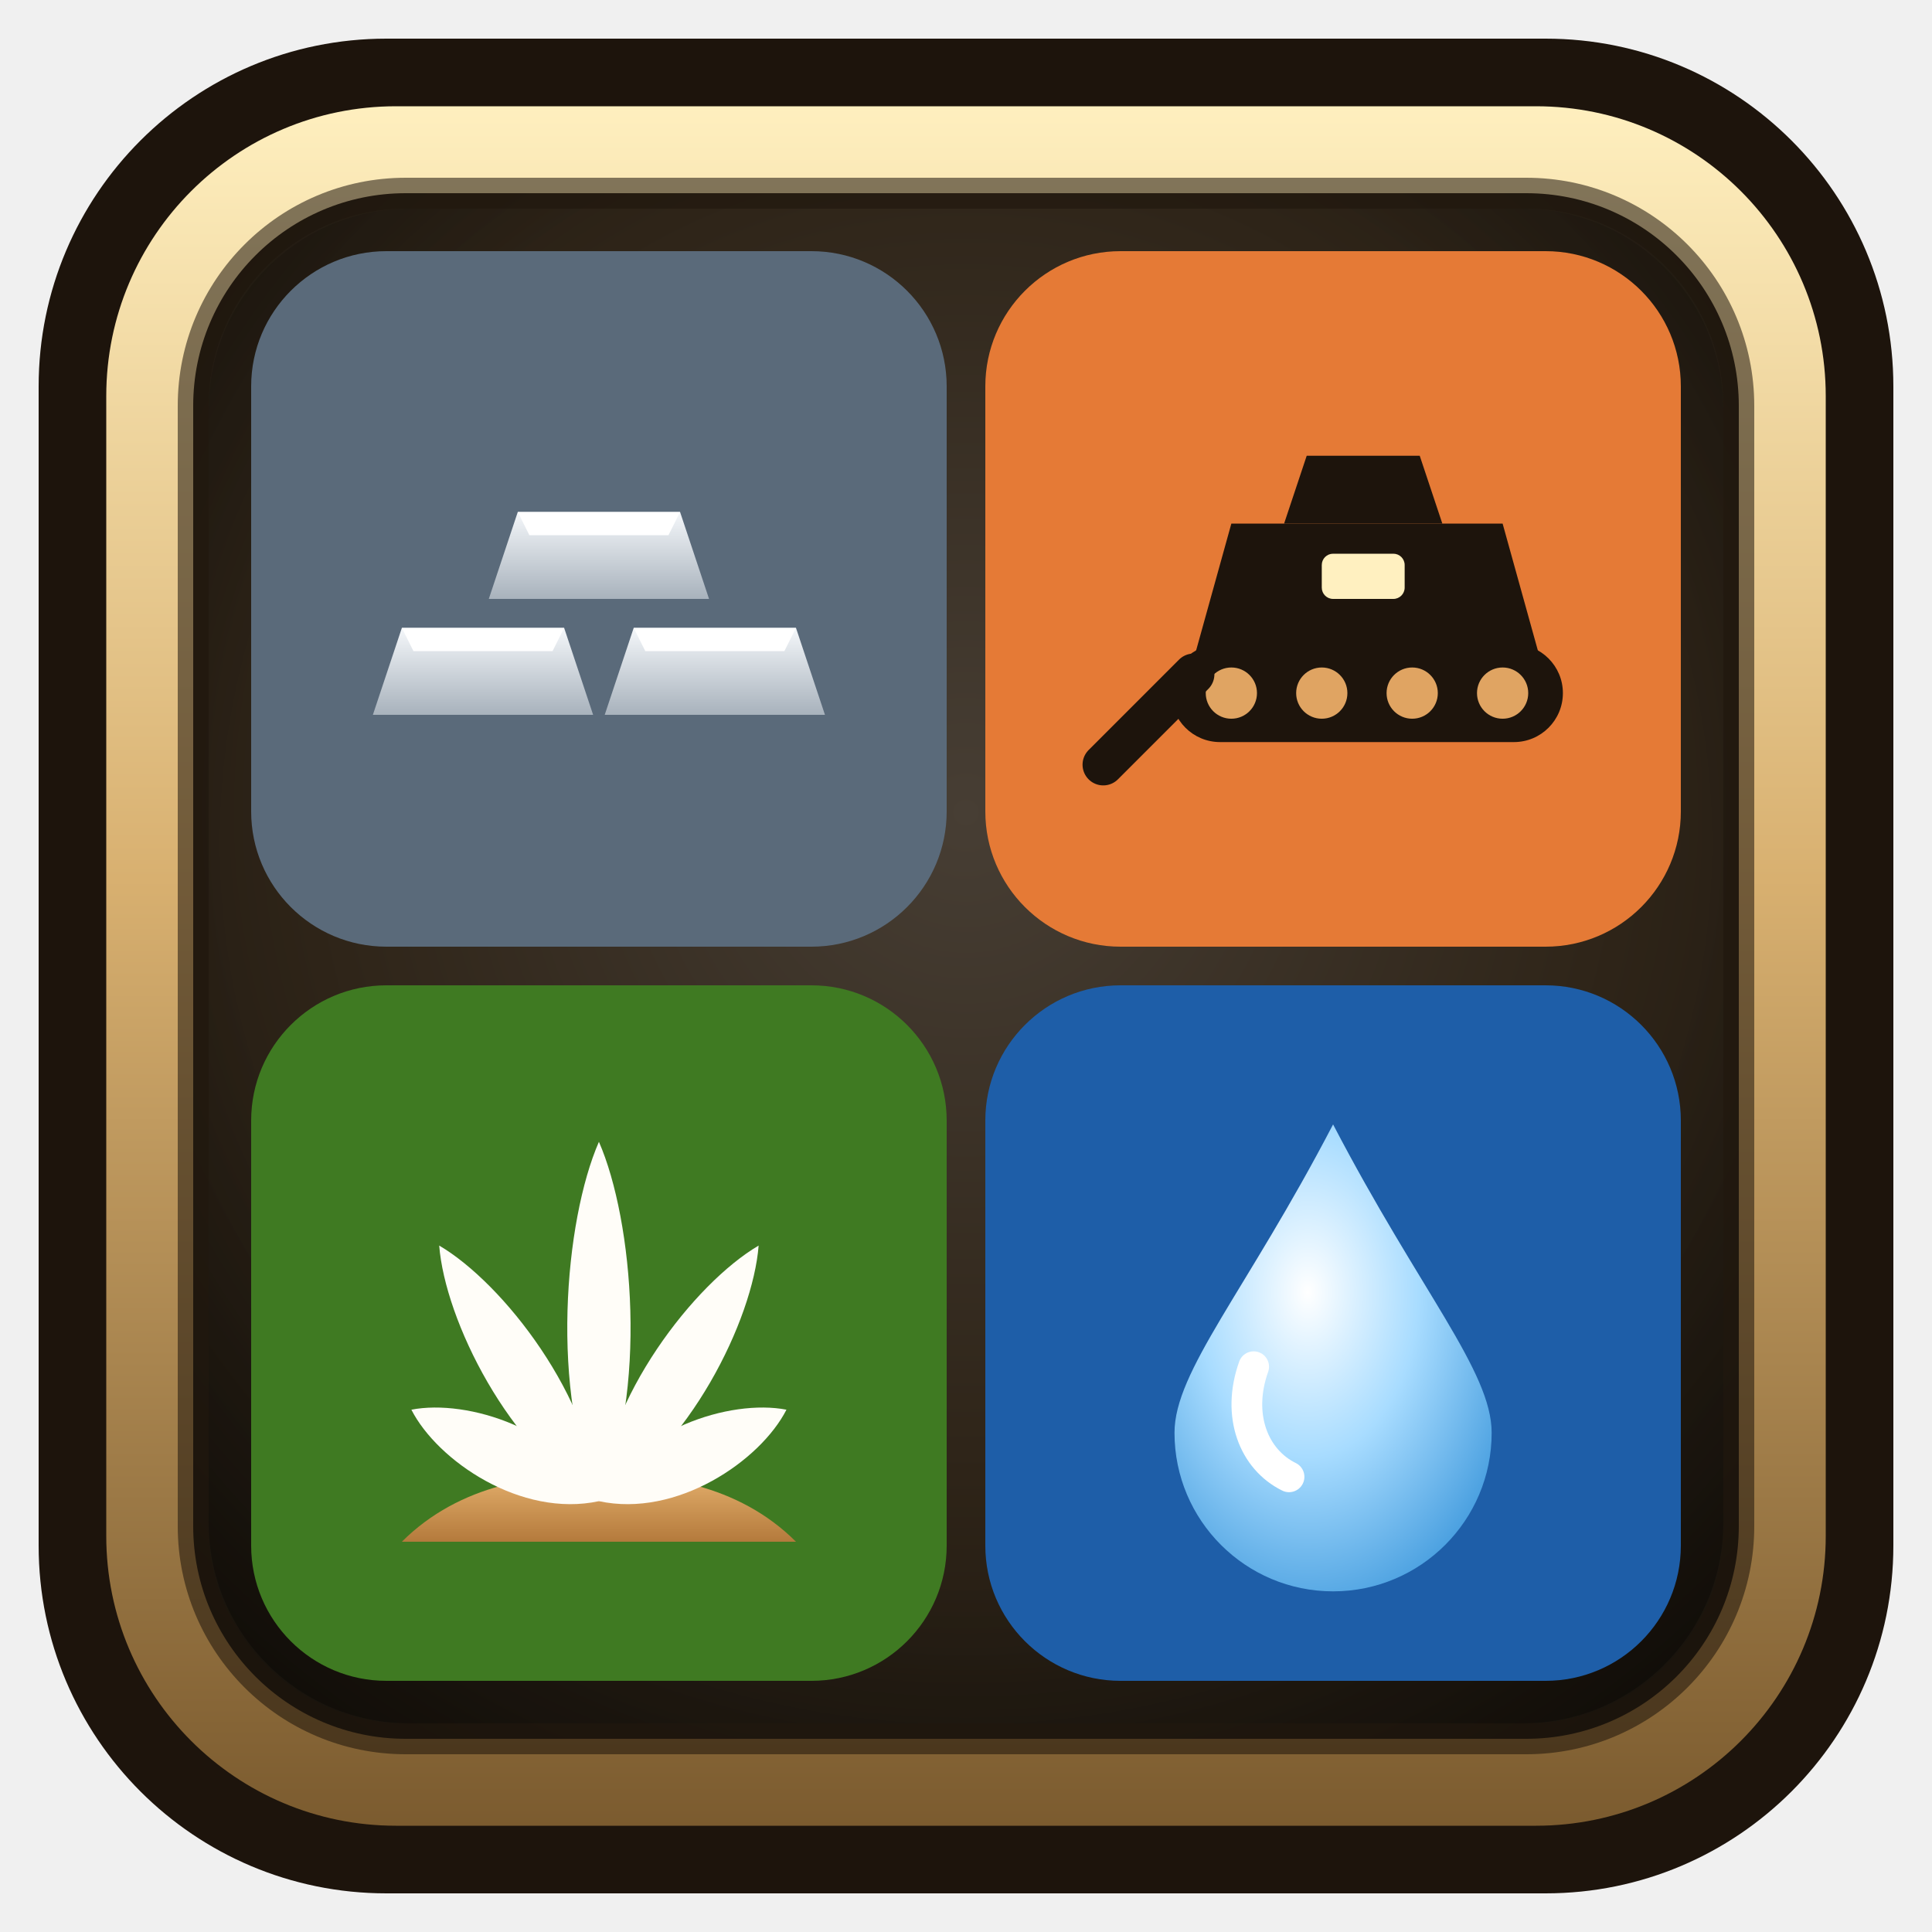
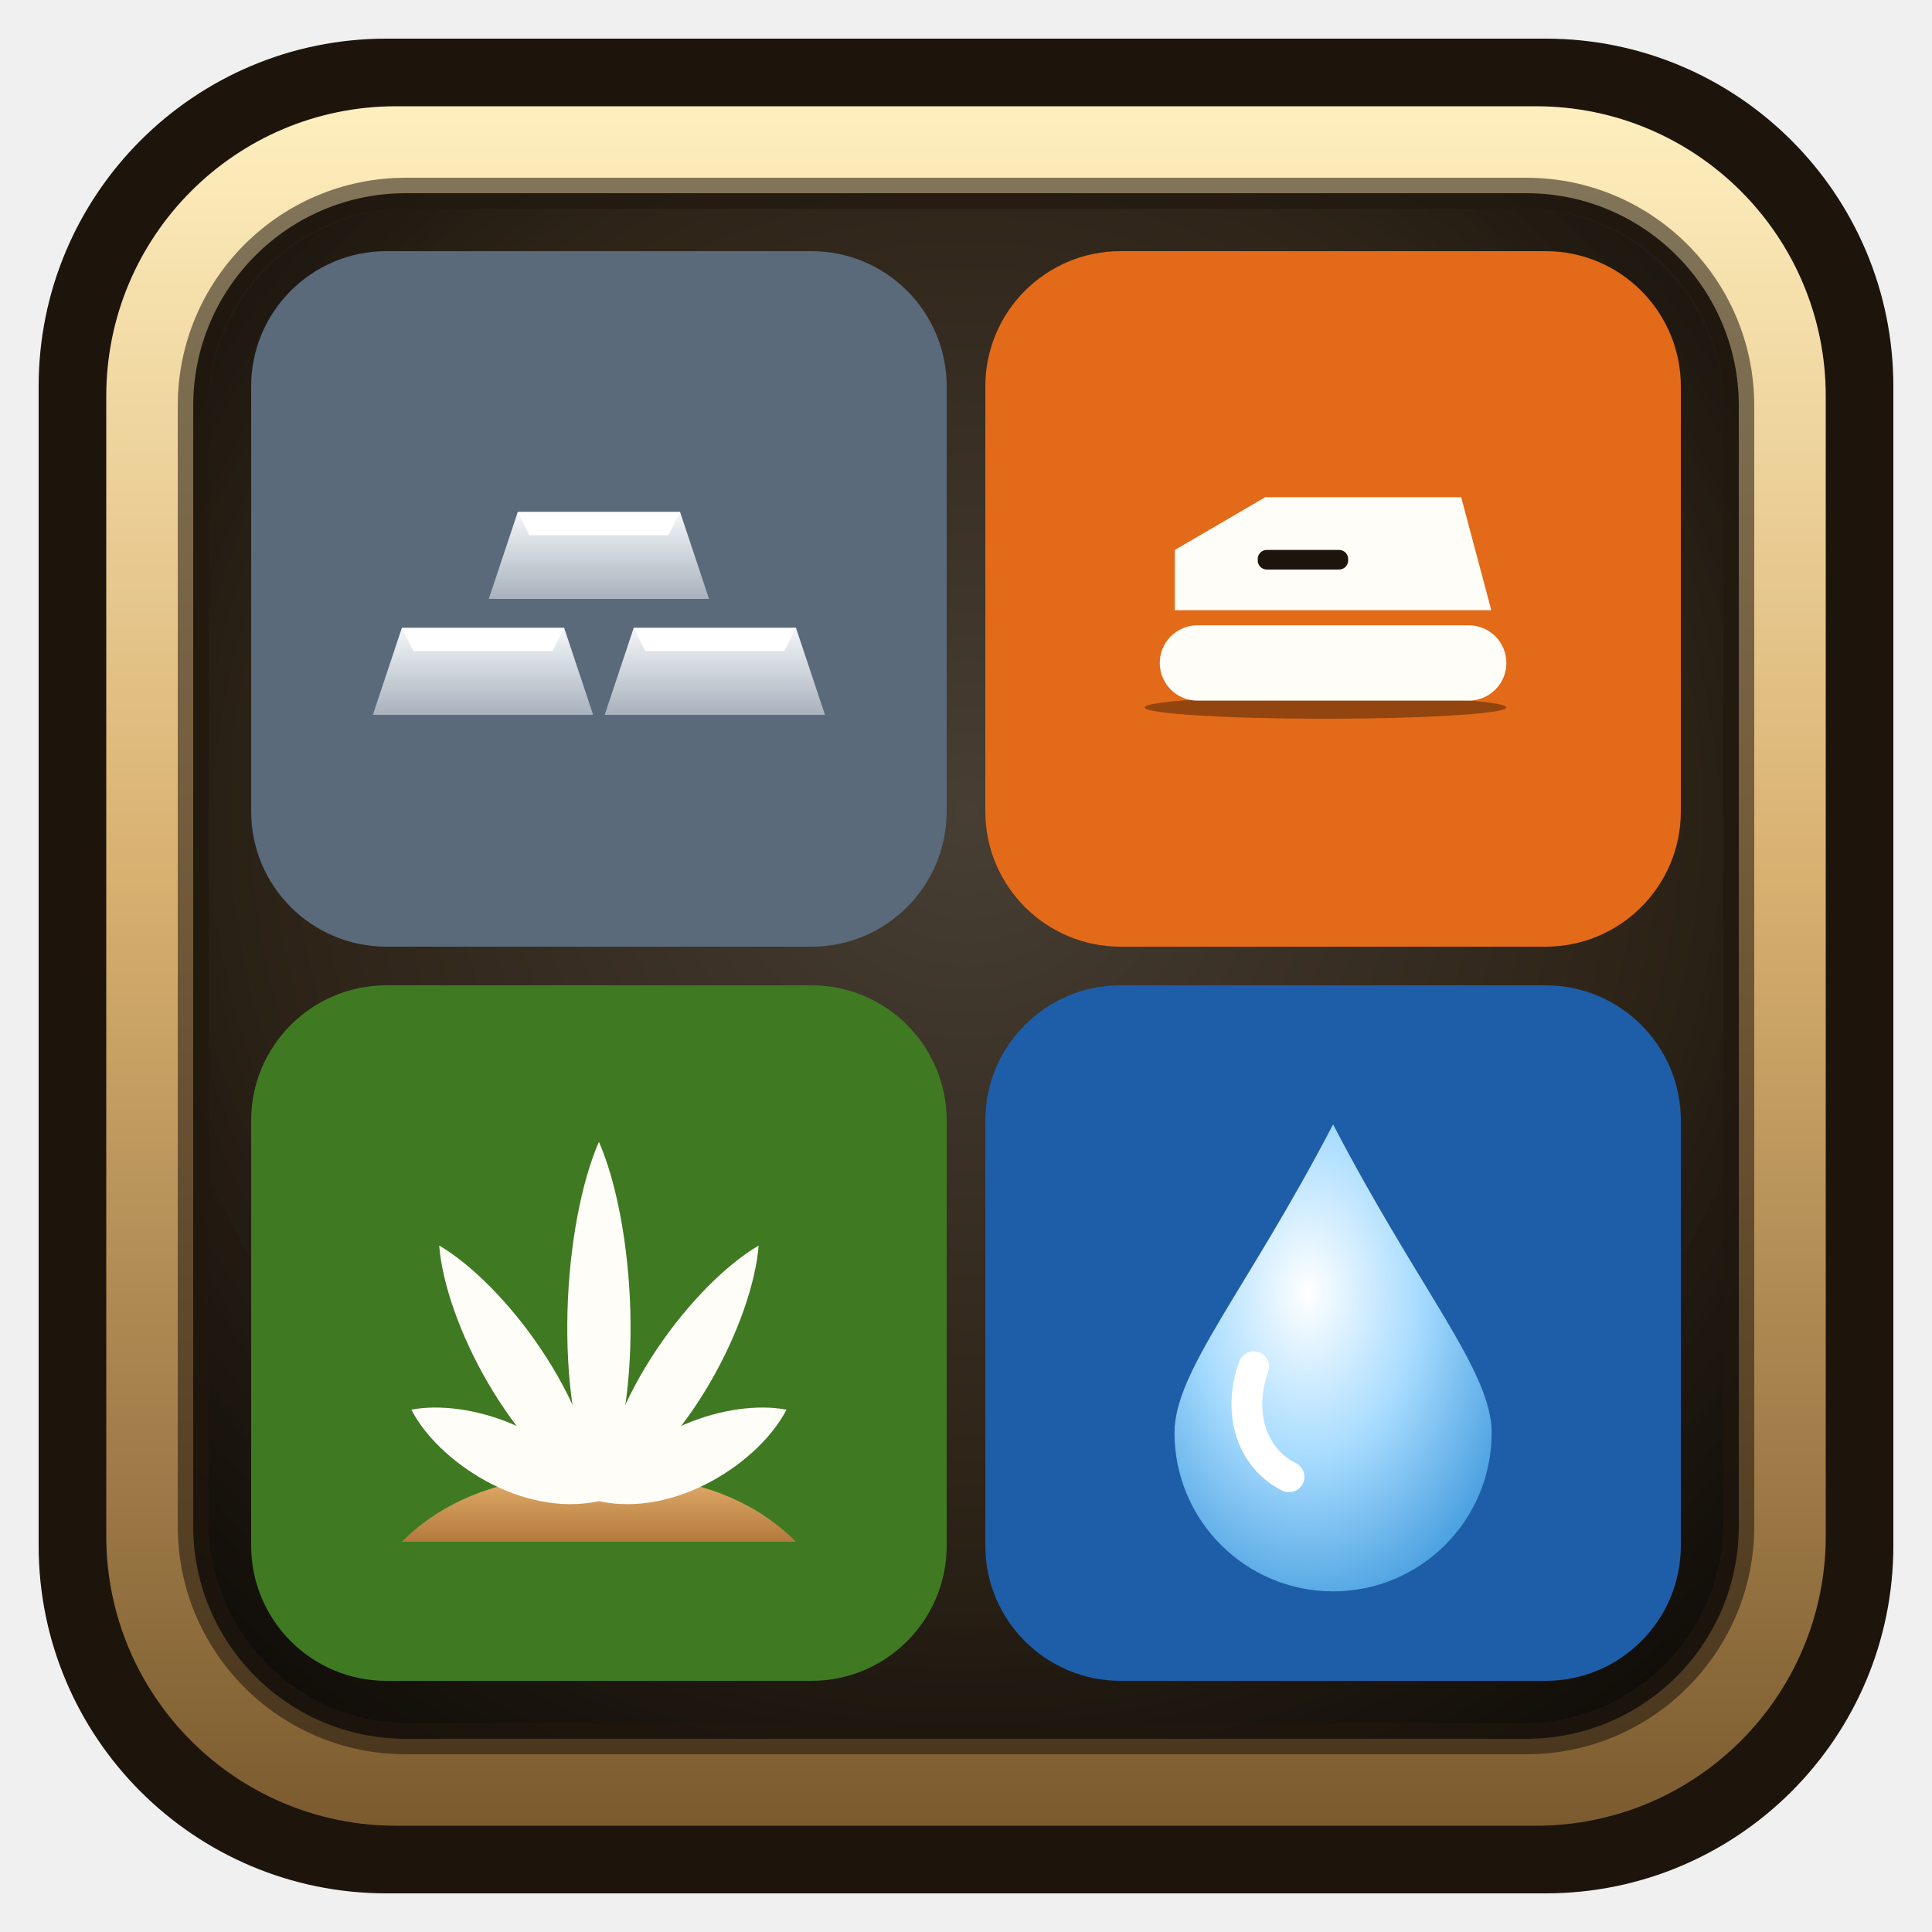
<svg xmlns="http://www.w3.org/2000/svg" viewBox="0 0 100 100" width="100" height="100">
  <defs>
    <linearGradient id="p0" x1="0" y1="0" x2="0" y2="1">
      <stop offset="0.00" stop-color="#e2ad6a" />
      <stop offset="1.00" stop-color="#b47a3c" />
    </linearGradient>
    <radialGradient id="p1" cx="42%" cy="36%" r="70%">
      <stop offset="0.00" stop-color="#ffffff" />
      <stop offset="0.50" stop-color="#a8dcff" />
      <stop offset="1.00" stop-color="#4aa0e0" />
    </radialGradient>
  </defs>
  <g transform="translate(0.0,0.0) scale(1)">
    <defs>
      <radialGradient id="res-any-standard-face" cx=".5" cy=".4" r=".72">
        <stop offset="0" stop-color="#473e34" />
        <stop offset=".6" stop-color="#2e2418" />
        <stop offset="1" stop-color="#19140d" />
      </radialGradient>
      <linearGradient id="res-any-standard-rim" x1="0" y1="0" x2="0" y2="1">
        <stop offset="0" stop-color="#fff0c0" />
        <stop offset=".45" stop-color="#d8b070" />
        <stop offset="1" stop-color="#7a5a2e" />
      </linearGradient>
      <radialGradient id="res-any-standard-inner" cx=".5" cy=".42" r=".7">
        <stop offset=".68" stop-color="#000" stop-opacity="0" />
        <stop offset="1" stop-color="#000" stop-opacity=".3" />
      </radialGradient>
    </defs>
    <rect x="2" y="2" width="96" height="96" rx="18" fill="#1d140c" />
    <rect x="5.5" y="5.5" width="89" height="89" rx="15" fill="url(#res-any-standard-rim)" />
    <rect x="10" y="10" width="80" height="80" rx="11" fill="url(#res-any-standard-face)" stroke="#1d140c" stroke-opacity=".55" stroke-width="1.6" />
    <rect x="10.8" y="10.8" width="78.4" height="78.4" rx="10.4" fill="url(#res-any-standard-inner)" />
    <rect x="13" y="13" width="36" height="36" rx="7" fill="#5a6a7a" />
    <g transform="translate(16 16) scale(.3)">
      <defs>
        <linearGradient id="as-pl-front" x1="0" y1="0" x2="0" y2="1">
          <stop offset="0" stop-color="#f4f7fa" />
          <stop offset="1" stop-color="#a8b2bc" />
        </linearGradient>
      </defs>
      <path d="M11 70L16 55H44L49 70Z" fill="url(#as-pl-front)" />
      <path d="M16 55H44L42 59H18Z" fill="#ffffff" />
      <path d="M51 70L56 55H84L89 70Z" fill="url(#as-pl-front)" />
      <path d="M56 55H84L82 59H58Z" fill="#ffffff" />
      <path d="M31 50L36 35H64L69 50Z" fill="url(#as-pl-front)" />
      <path d="M36 35H64L62 39H38Z" fill="#ffffff" />
    </g>
-     <rect x="51" y="13" width="36" height="36" rx="7" fill="#e57a36" />
+     <rect x="51" y="13" width="36" height="36" rx="7" fill="#e26a18" />
    <g transform="translate(54 16) scale(.3)">
-       <g transform="translate(50 50) scale(1.3) translate(-48.5 -50)">
-         <path d="M30 58 L35 40 L71 40 L76 58Z" fill="#1d140c" />
-         <path d="M42 40 L45 31 L60 31 L63 40Z" fill="#1d140c" />
-         <rect x="47" y="44" width="11" height="6" rx="1.5" fill="#fff0c0" />
-         <rect x="27" y="56" width="52" height="13" rx="6.5" fill="#1d140c" />
-         <circle cx="35" cy="62.5" r="3.4" fill="#e0a462" />
-         <circle cx="47" cy="62.5" r="3.4" fill="#e0a462" />
-         <circle cx="59" cy="62.5" r="3.4" fill="#e0a462" />
-         <circle cx="71" cy="62.5" r="3.4" fill="#e0a462" />
-         <path d="M30 60 L18 72" stroke="#1d140c" stroke-width="5.5" stroke-linecap="round" />
+       <g transform="translate(50 50) scale(1.3) translate(-51 -56)">
+         <ellipse cx="50" cy="70.4" rx="24" ry="1.5" fill="#000" opacity=".35" />
+         <path d="M30 57.5 V49.5 L42 42.5 H68 L72 57.5Z" fill="#fffdf8" />
+         <rect x="41" y="49.5" width="12" height="2.6" rx="1.2" fill="#1d140c" />
+         <rect x="28" y="59.5" width="46" height="10" rx="5" fill="#fffdf8" />
      </g>
    </g>
    <rect x="13" y="51" width="36" height="36" rx="7" fill="#3f7a22" />
    <g transform="translate(16 54) scale(.3)">
      <path d="M16 86C26 76 40 74 50 75C60 74 74 76 84 86Z" fill="url(#p0)" />
      <path transform="translate(50 79) rotate(-64)" d="M0 0C8.5 -10.8 5.95 -28.1 0 -36C-5.95 -28.1 -8.5 -10.8 0 0Z" fill="#fffdf8" />
      <path transform="translate(50 79) rotate(-32)" d="M0 0C8.5 -15.6 5.95 -40.6 0 -52C-5.95 -40.6 -8.5 -15.6 0 0Z" fill="#fffdf8" />
      <path transform="translate(50 79) rotate(0)" d="M0 0C8.5 -18.6 5.95 -48.4 0 -62C-5.95 -48.4 -8.5 -18.6 0 0Z" fill="#fffdf8" />
      <path transform="translate(50 79) rotate(32)" d="M0 0C8.5 -15.6 5.95 -40.6 0 -52C-5.95 -40.6 -8.5 -15.6 0 0Z" fill="#fffdf8" />
      <path transform="translate(50 79) rotate(64)" d="M0 0C8.5 -10.8 5.95 -28.1 0 -36C-5.95 -28.1 -8.5 -10.8 0 0Z" fill="#fffdf8" />
    </g>
    <rect x="51" y="51" width="36" height="36" rx="7" fill="#1e5ea8" />
    <g transform="translate(54 54) scale(.3)">
      <path d="M50 14.0C65.048 42.88 77.36 56.56 77.36 67.2A27.36 27.36 0 0 1 22.64 67.2C22.64 56.56 34.952 42.88 50 14.0Z" fill="url(#p1)" stroke-linejoin="round" stroke-linecap="round" />
      <path d="M36.3 55.8C33.3 64.2 36.3 71.8 42.4 74.8" fill="none" stroke="#ffffff" stroke-width="5.3" stroke-linecap="round" />
    </g>
  </g>
</svg>
